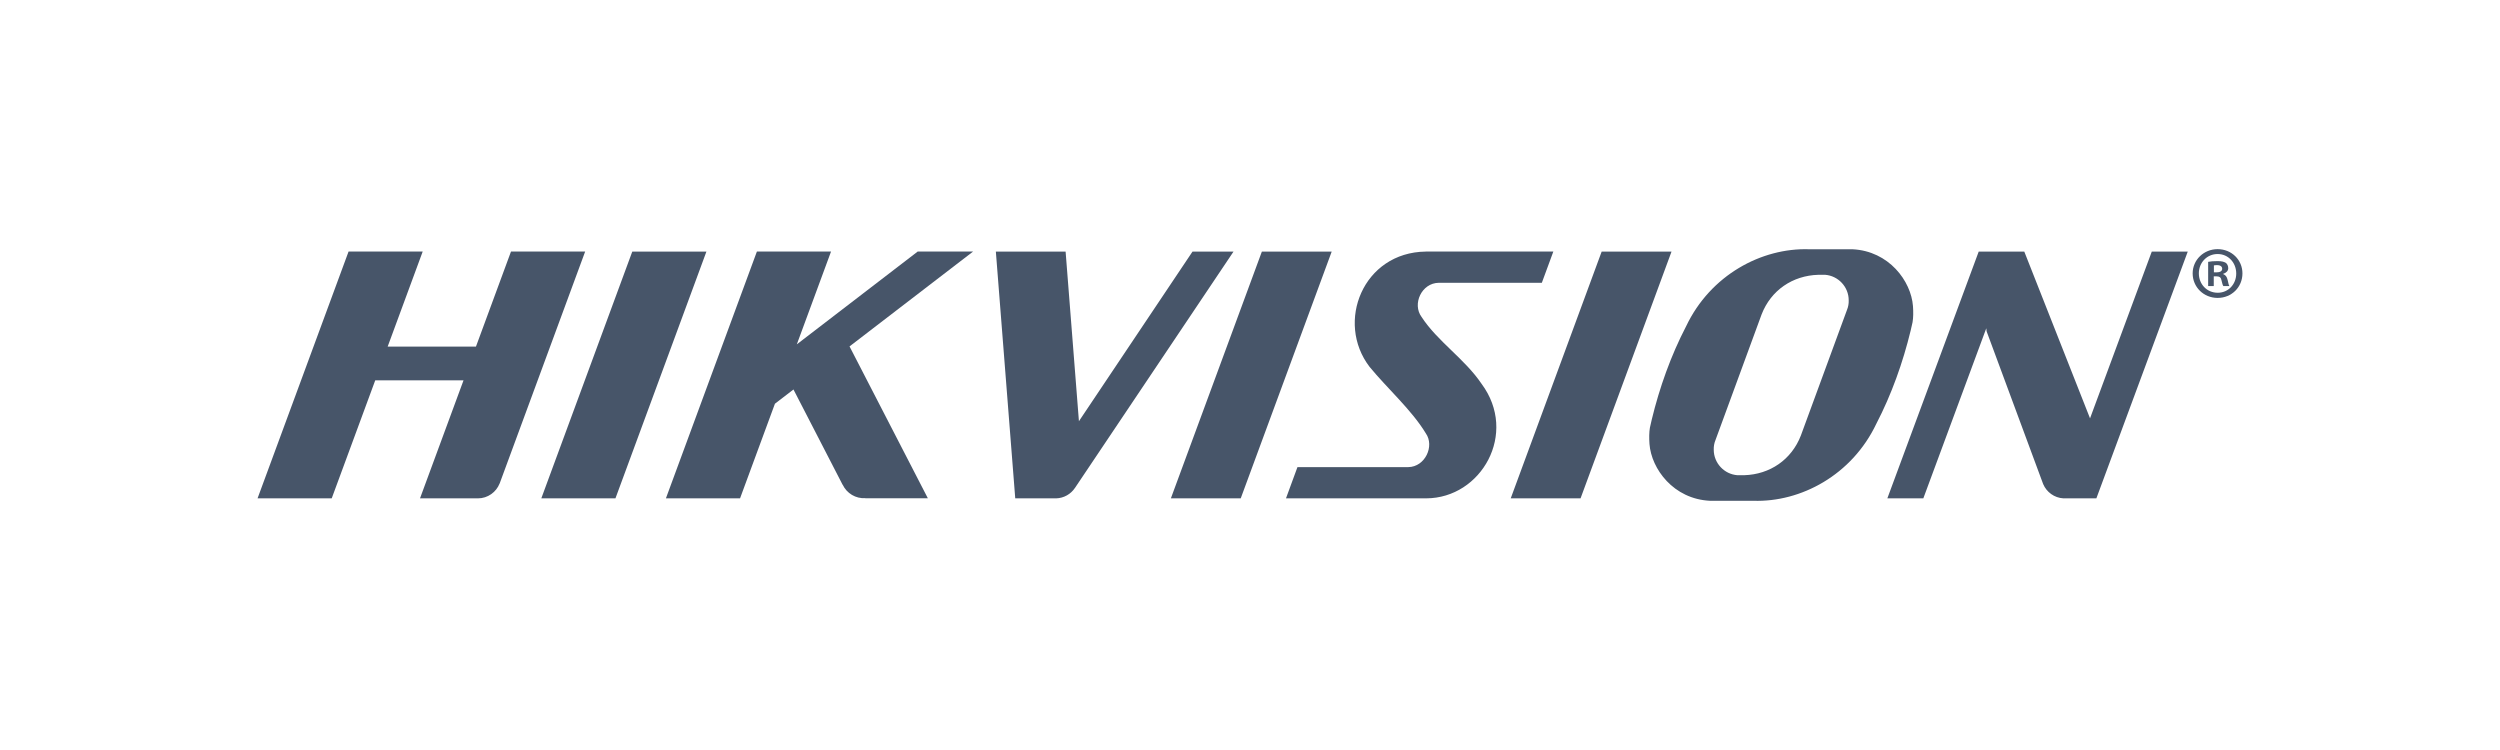
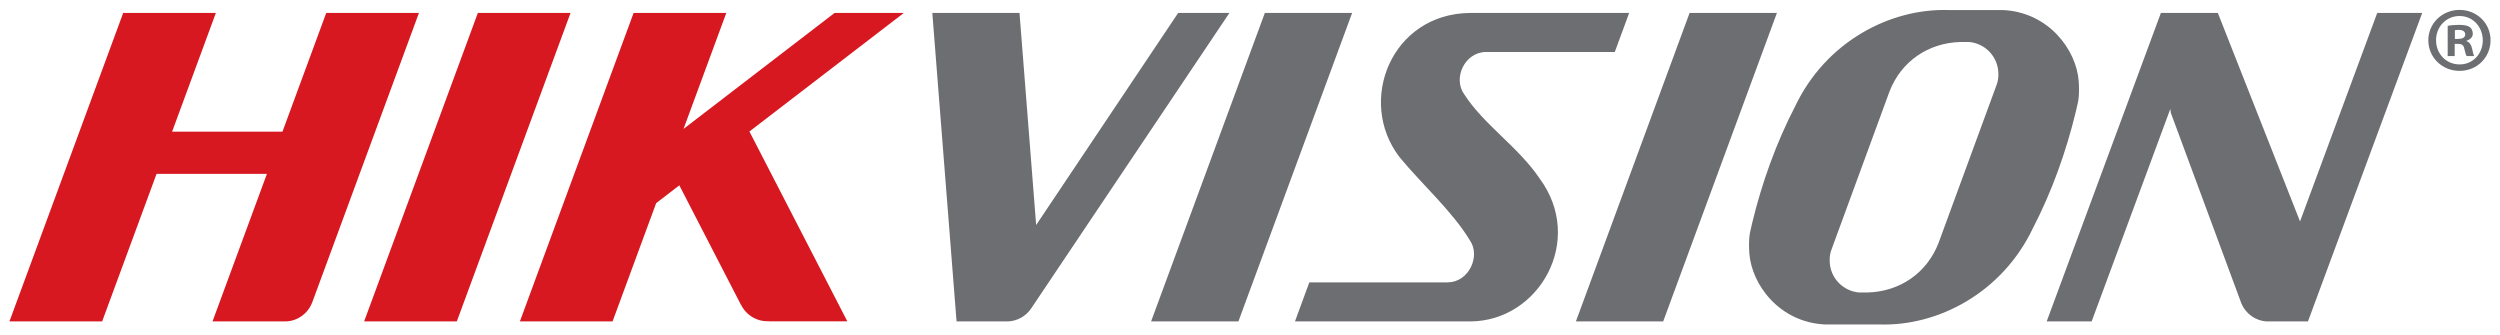
- <svg xmlns="http://www.w3.org/2000/svg" viewBox="0 0 160 48" role="img" aria-label="Hikvision">
-   <g fill="#475569" transform="translate(16 15.462) scale(0.806554) translate(0.5992 0.5992)">
-     <path fill="#475569" id="path4413" d="m 123.117,0.009 c -3.764,-0.125 -7.834,2.042 -9.764,6.119 -1.198,2.301 -2.111,4.864 -2.719,7.379 -0.055,0.223 -0.105,0.445 -0.152,0.666 -0.061,0.357 -0.066,0.816 -0.033,1.285 0.149,1.98 1.907,4.373 4.805,4.51 l 1.959,0 0.021,0 1.457,0 c 3.763,0.125 7.83,-2.042 9.762,-6.119 1.198,-2.303 2.111,-4.867 2.719,-7.381 0.054,-0.224 0.106,-0.446 0.152,-0.666 0.062,-0.359 0.067,-0.816 0.033,-1.285 -0.149,-1.981 -1.907,-4.373 -4.805,-4.508 l -1.982,0 -1.453,0 z m -64.533,0.184 1.539,19.582 0.957,0 1.93,0 0.199,0 c -0.005,-10e-4 -0.013,0 -0.018,0 0.021,0 0.043,0 0.062,0 l 0.119,0 c 0.614,-0.019 1.162,-0.339 1.488,-0.828 l 0.002,0 12.582,-18.754 -3.254,0 -9.014,13.461 -1.057,-13.461 -5.537,0 z m 21.109,0 -7.221,19.582 5.543,0 7.219,-19.582 -5.541,0 z m 13.006,0 c -4.979,0.061 -7.179,5.6 -4.459,9.148 1.38,1.685 3.35,3.432 4.463,5.277 0.705,0.998 -0.049,2.662 -1.396,2.678 l -2.736,0 -6.055,0 -0.91,2.478 11.131,0 c 4.362,-0.013 7.314,-5.15 4.387,-9.09 -1.351,-1.996 -3.494,-3.359 -4.762,-5.309 -0.754,-1.018 0.004,-2.688 1.365,-2.705 l 2.822,0 5.359,0 0.912,-2.478 -10.121,0 z m 13.957,0 -7.217,19.582 5.541,0 7.219,-19.582 -5.543,0 z m 29.918,0 -7.25,19.582 2.855,0 4.996,-13.496 0.025,0.242 4.488,12.121 c 0.269,0.637 0.886,1.094 1.611,1.133 l 2.611,0 7.252,-19.582 -2.855,0 -4.9,13.234 -5.217,-13.234 -0.762,0 -2.855,0 z m -12.191,1.842 c 1.045,0.08 1.875,0.959 1.875,2.025 l 0,0 c 0.008,0.263 -0.037,0.521 -0.135,0.758 l -3.662,9.973 c -0.739,1.914 -2.456,3.087 -4.496,3.147 l -0.541,0 c -1.045,-0.08 -1.875,-0.959 -1.875,-2.025 l 0,0 c -0.008,-0.263 0.038,-0.525 0.137,-0.76 L 119.346,5.179 c 0.74,-1.914 2.458,-3.084 4.5,-3.143 l 0.537,0 z" />
-     <path fill="#475569" id="path4417" d="M 7.221,0.193 0,19.775 l 5.885,0 3.453,-9.365 7.006,0 -3.453,9.365 4.598,0 c 0.777,0 1.446,-0.491 1.717,-1.176 0.003,-0.01 0.006,-0.013 0.01,-0.018 l 6.779,-18.389 -5.885,0 -2.779,7.539 -7.006,0 2.779,-7.539 -5.883,0 z m 22.514,0 -7.219,19.582 5.883,0 7.219,-19.582 -0.17,0 -5.541,0 -0.172,0 z m 9.887,0 -7.219,19.582 5.883,0 2.768,-7.51 1.471,-1.129 3.902,7.566 0.002,-0.01 c 0.005,0.01 0.007,0.013 0.01,0.018 0.32,0.664 1.023,1.101 1.799,1.049 -0.014,0 -0.029,0.01 -0.045,0.01 l 4.996,0 -6.215,-12.051 9.803,-7.527 -4.396,0 -9.59,7.363 2.715,-7.363 -5.883,0 z" />
-     <path fill="#475569" id="path4457" d="m 157.501,1.924 c 0,1.091 -0.856,1.946 -1.97,1.946 -1.103,0 -1.981,-0.855 -1.981,-1.946 0,-1.067 0.879,-1.924 1.981,-1.924 1.114,0 1.97,0.856 1.97,1.924 m -3.459,0 c 0,0.856 0.632,1.536 1.5,1.536 0.845,0 1.466,-0.68 1.466,-1.525 0,-0.855 -0.621,-1.548 -1.478,-1.548 -0.856,0 -1.489,0.693 -1.489,1.536 m 1.184,1.009 -0.445,0 0,-1.924 c 0.175,-0.035 0.421,-0.059 0.739,-0.059 0.362,0 0.527,0.059 0.667,0.141 0.106,0.082 0.188,0.235 0.188,0.422 0,0.211 -0.164,0.375 -0.399,0.445 l 0,0.024 c 0.188,0.07 0.294,0.211 0.352,0.469 0.059,0.294 0.094,0.411 0.14,0.481 l -0.48,0 c -0.059,-0.07 -0.094,-0.246 -0.152,-0.469 -0.035,-0.211 -0.152,-0.305 -0.399,-0.305 l -0.211,0 0,0.774 z m 0.011,-1.091 0.211,0 c 0.246,0 0.446,-0.081 0.446,-0.281 0,-0.175 -0.129,-0.292 -0.411,-0.292 -0.116,0 -0.199,0.011 -0.246,0.023 l 0,0.551 z" />
-   </g>
+ <svg xmlns="http://www.w3.org/2000/svg" version="1.1" id="svg4554" width="1024" height="137" viewBox="-0.599 -0.599 158.7 21.172">
+   <defs id="defs4556" />
+   <path id="path4413" d="m 123.117,0.009 c -3.764,-0.125 -7.834,2.042 -9.764,6.119 -1.198,2.301 -2.111,4.864 -2.719,7.379 -0.055,0.223 -0.105,0.445 -0.152,0.666 -0.061,0.357 -0.066,0.816 -0.033,1.285 0.149,1.98 1.907,4.373 4.805,4.51 l 1.959,0 0.021,0 1.457,0 c 3.763,0.125 7.83,-2.042 9.762,-6.119 1.198,-2.303 2.111,-4.867 2.719,-7.381 0.054,-0.224 0.106,-0.446 0.152,-0.666 0.062,-0.359 0.067,-0.816 0.033,-1.285 -0.149,-1.981 -1.907,-4.373 -4.805,-4.508 l -1.982,0 -1.453,0 z m -64.533,0.184 1.539,19.582 0.957,0 1.93,0 0.199,0 c -0.005,-10e-4 -0.013,0 -0.018,0 0.021,0 0.043,0 0.062,0 l 0.119,0 c 0.614,-0.019 1.162,-0.339 1.488,-0.828 l 0.002,0 12.582,-18.754 -3.254,0 -9.014,13.461 -1.057,-13.461 -5.537,0 z m 21.109,0 -7.221,19.582 5.543,0 7.219,-19.582 -5.541,0 z m 13.006,0 c -4.979,0.061 -7.179,5.6 -4.459,9.148 1.38,1.685 3.35,3.432 4.463,5.277 0.705,0.998 -0.049,2.662 -1.396,2.678 l -2.736,0 -6.055,0 -0.91,2.478 11.131,0 c 4.362,-0.013 7.314,-5.15 4.387,-9.09 -1.351,-1.996 -3.494,-3.359 -4.762,-5.309 -0.754,-1.018 0.004,-2.688 1.365,-2.705 l 2.822,0 5.359,0 0.912,-2.478 -10.121,0 z m 13.957,0 -7.217,19.582 5.541,0 7.219,-19.582 -5.543,0 z m 29.918,0 -7.25,19.582 2.855,0 4.996,-13.496 0.025,0.242 4.488,12.121 c 0.269,0.637 0.886,1.094 1.611,1.133 l 2.611,0 7.252,-19.582 -2.855,0 -4.9,13.234 -5.217,-13.234 -0.762,0 -2.855,0 z m -12.191,1.842 c 1.045,0.08 1.875,0.959 1.875,2.025 l 0,0 c 0.008,0.263 -0.037,0.521 -0.135,0.758 l -3.662,9.973 c -0.739,1.914 -2.456,3.087 -4.496,3.147 l -0.541,0 c -1.045,-0.08 -1.875,-0.959 -1.875,-2.025 l 0,0 c -0.008,-0.263 0.038,-0.525 0.137,-0.76 L 119.346,5.179 c 0.74,-1.914 2.458,-3.084 4.5,-3.143 l 0.537,0 z" style="fill:#6c6e71;fill-opacity:1;fill-rule:nonzero;stroke:none" />
+   <path id="path4417" d="M 7.221,0.193 0,19.775 l 5.885,0 3.453,-9.365 7.006,0 -3.453,9.365 4.598,0 c 0.777,0 1.446,-0.491 1.717,-1.176 0.003,-0.01 0.006,-0.013 0.01,-0.018 l 6.779,-18.389 -5.885,0 -2.779,7.539 -7.006,0 2.779,-7.539 -5.883,0 z m 22.514,0 -7.219,19.582 5.883,0 7.219,-19.582 -0.17,0 -5.541,0 -0.172,0 z m 9.887,0 -7.219,19.582 5.883,0 2.768,-7.51 1.471,-1.129 3.902,7.566 0.002,-0.01 c 0.005,0.01 0.007,0.013 0.01,0.018 0.32,0.664 1.023,1.101 1.799,1.049 -0.014,0 -0.029,0.01 -0.045,0.01 l 4.996,0 -6.215,-12.051 9.803,-7.527 -4.396,0 -9.59,7.363 2.715,-7.363 -5.883,0 z" style="fill:#d71820;fill-opacity:1;fill-rule:nonzero;stroke:none" />
+   <path id="path4457" style="fill:#6c6e71;fill-opacity:1;fill-rule:nonzero;stroke:none" d="m 157.501,1.924 c 0,1.091 -0.856,1.946 -1.97,1.946 -1.103,0 -1.981,-0.855 -1.981,-1.946 0,-1.067 0.879,-1.924 1.981,-1.924 1.114,0 1.97,0.856 1.97,1.924 m -3.459,0 c 0,0.856 0.632,1.536 1.5,1.536 0.845,0 1.466,-0.68 1.466,-1.525 0,-0.855 -0.621,-1.548 -1.478,-1.548 -0.856,0 -1.489,0.693 -1.489,1.536 m 1.184,1.009 -0.445,0 0,-1.924 c 0.175,-0.035 0.421,-0.059 0.739,-0.059 0.362,0 0.527,0.059 0.667,0.141 0.106,0.082 0.188,0.235 0.188,0.422 0,0.211 -0.164,0.375 -0.399,0.445 l 0,0.024 c 0.188,0.07 0.294,0.211 0.352,0.469 0.059,0.294 0.094,0.411 0.14,0.481 l -0.48,0 c -0.059,-0.07 -0.094,-0.246 -0.152,-0.469 -0.035,-0.211 -0.152,-0.305 -0.399,-0.305 l -0.211,0 0,0.774 z m 0.011,-1.091 0.211,0 c 0.246,0 0.446,-0.081 0.446,-0.281 0,-0.175 -0.129,-0.292 -0.411,-0.292 -0.116,0 -0.199,0.011 -0.246,0.023 l 0,0.551 z" />
</svg>
